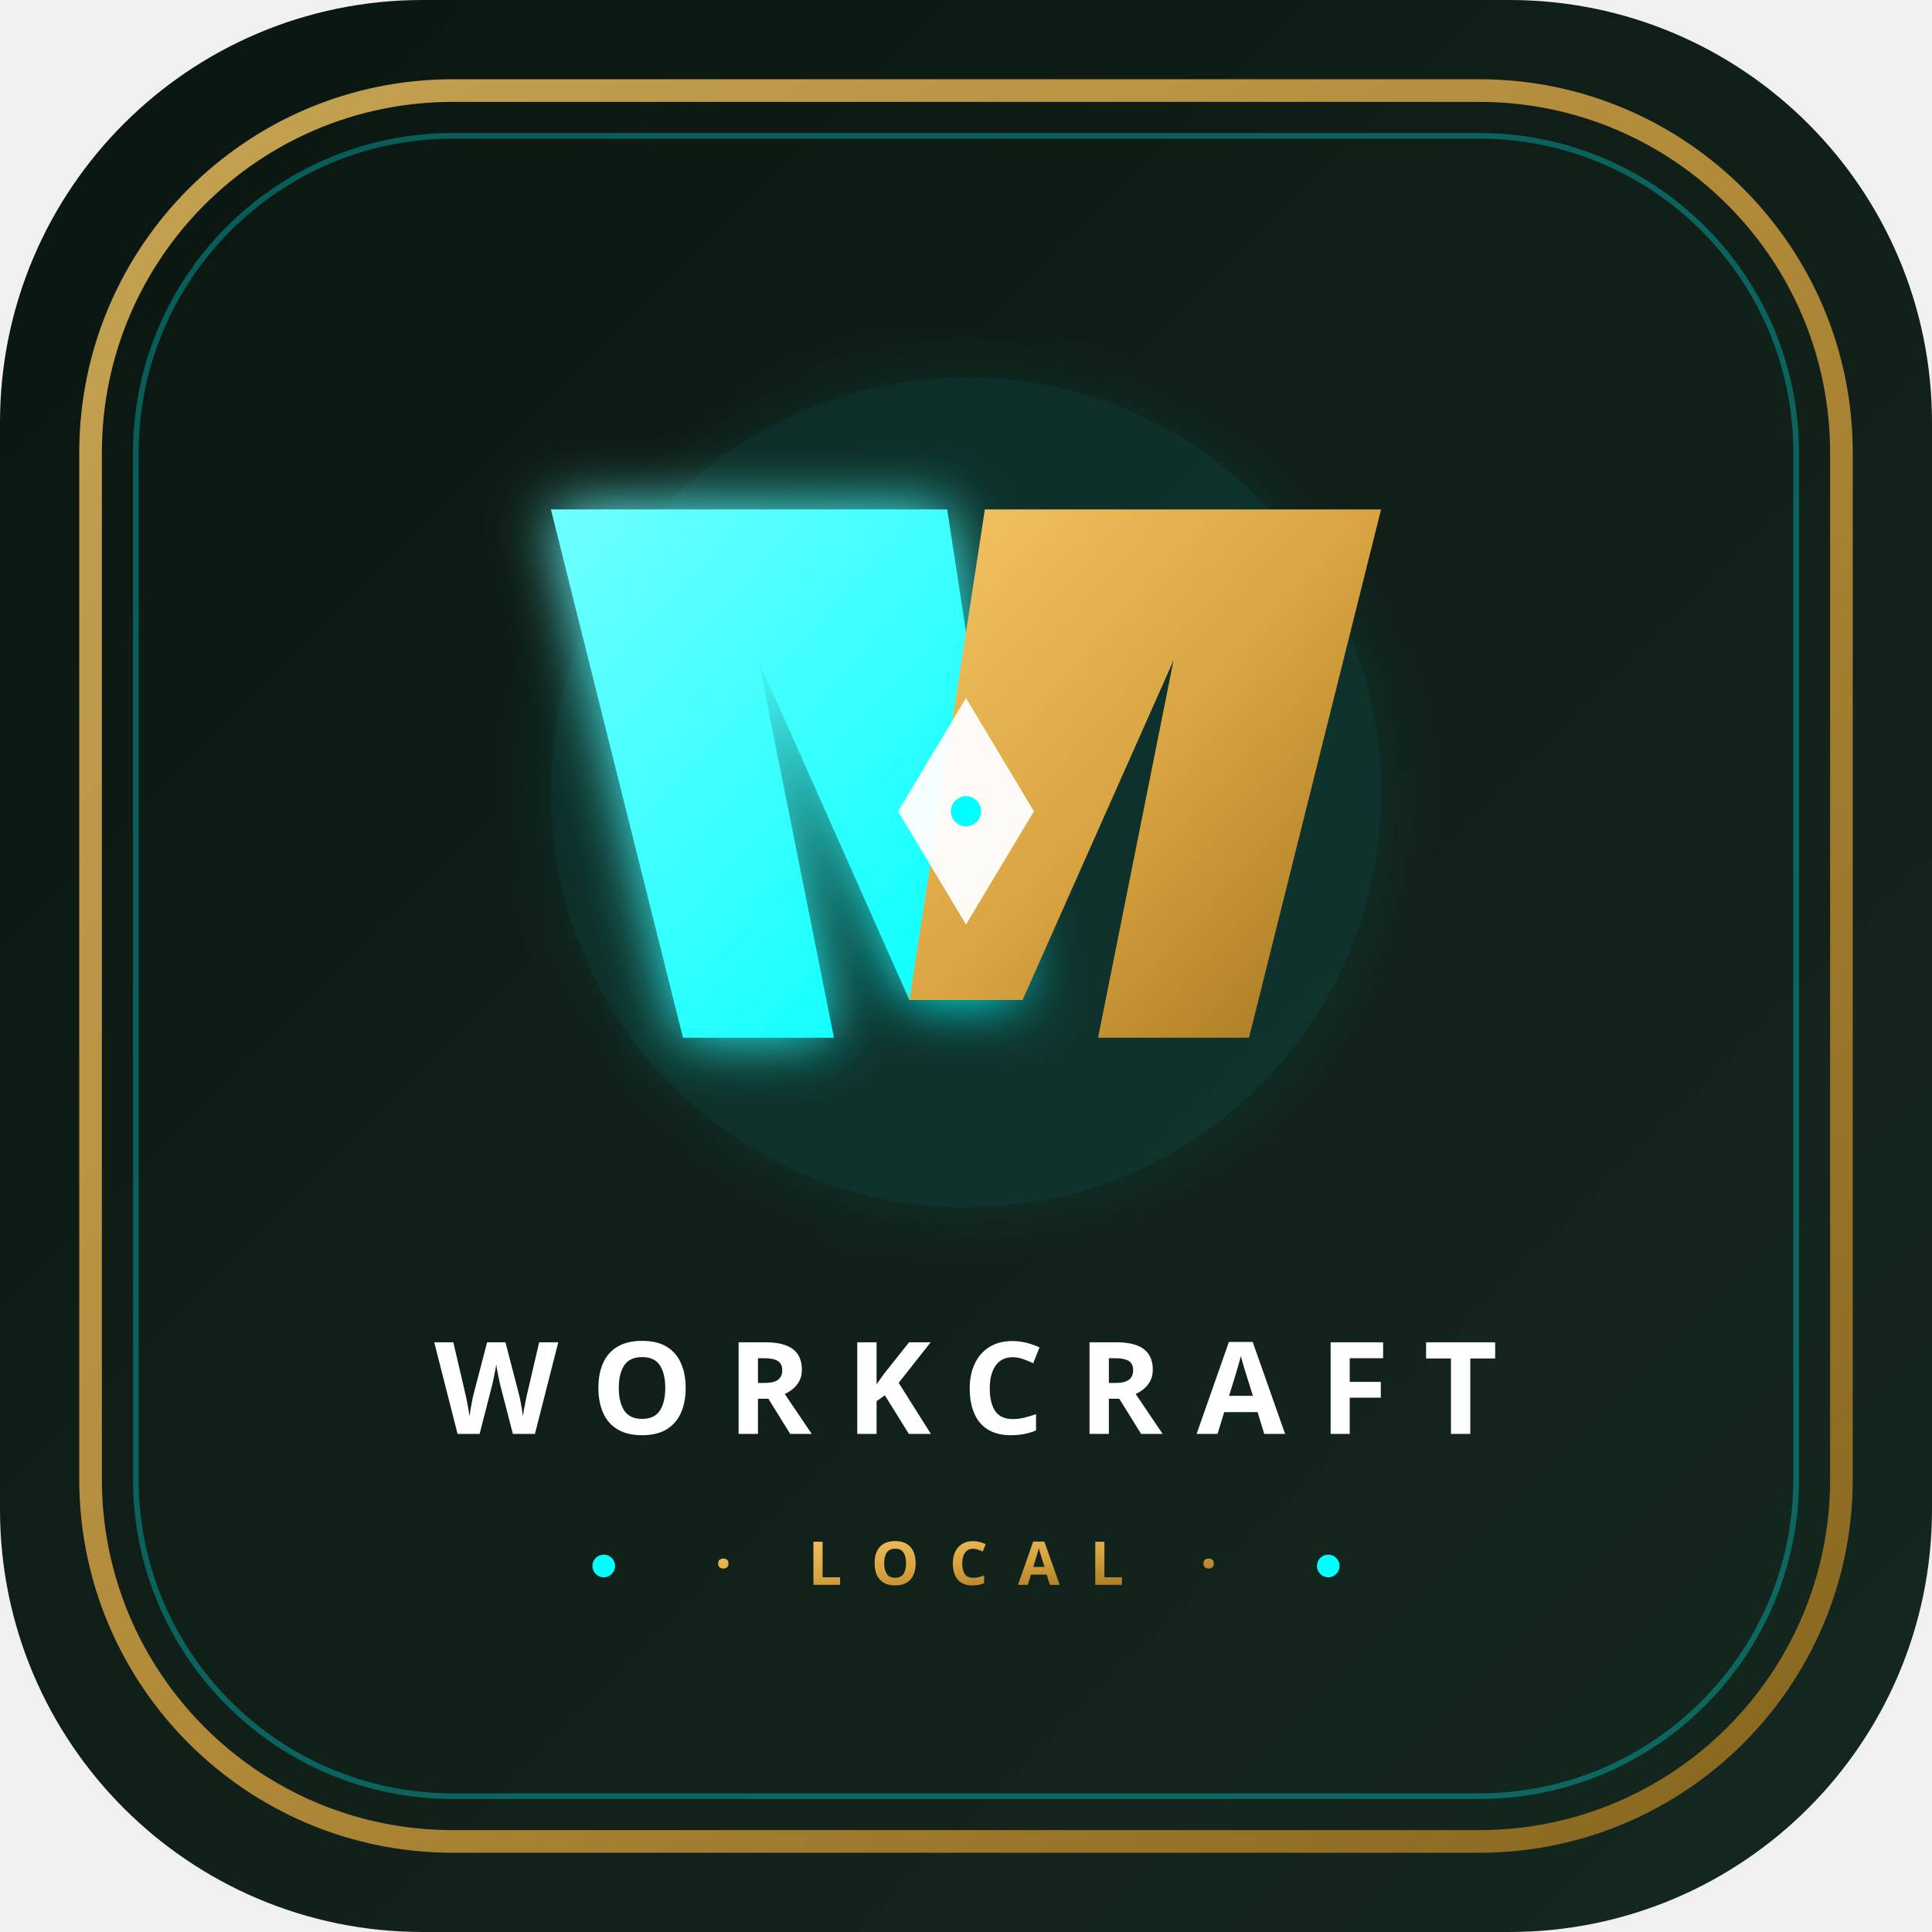
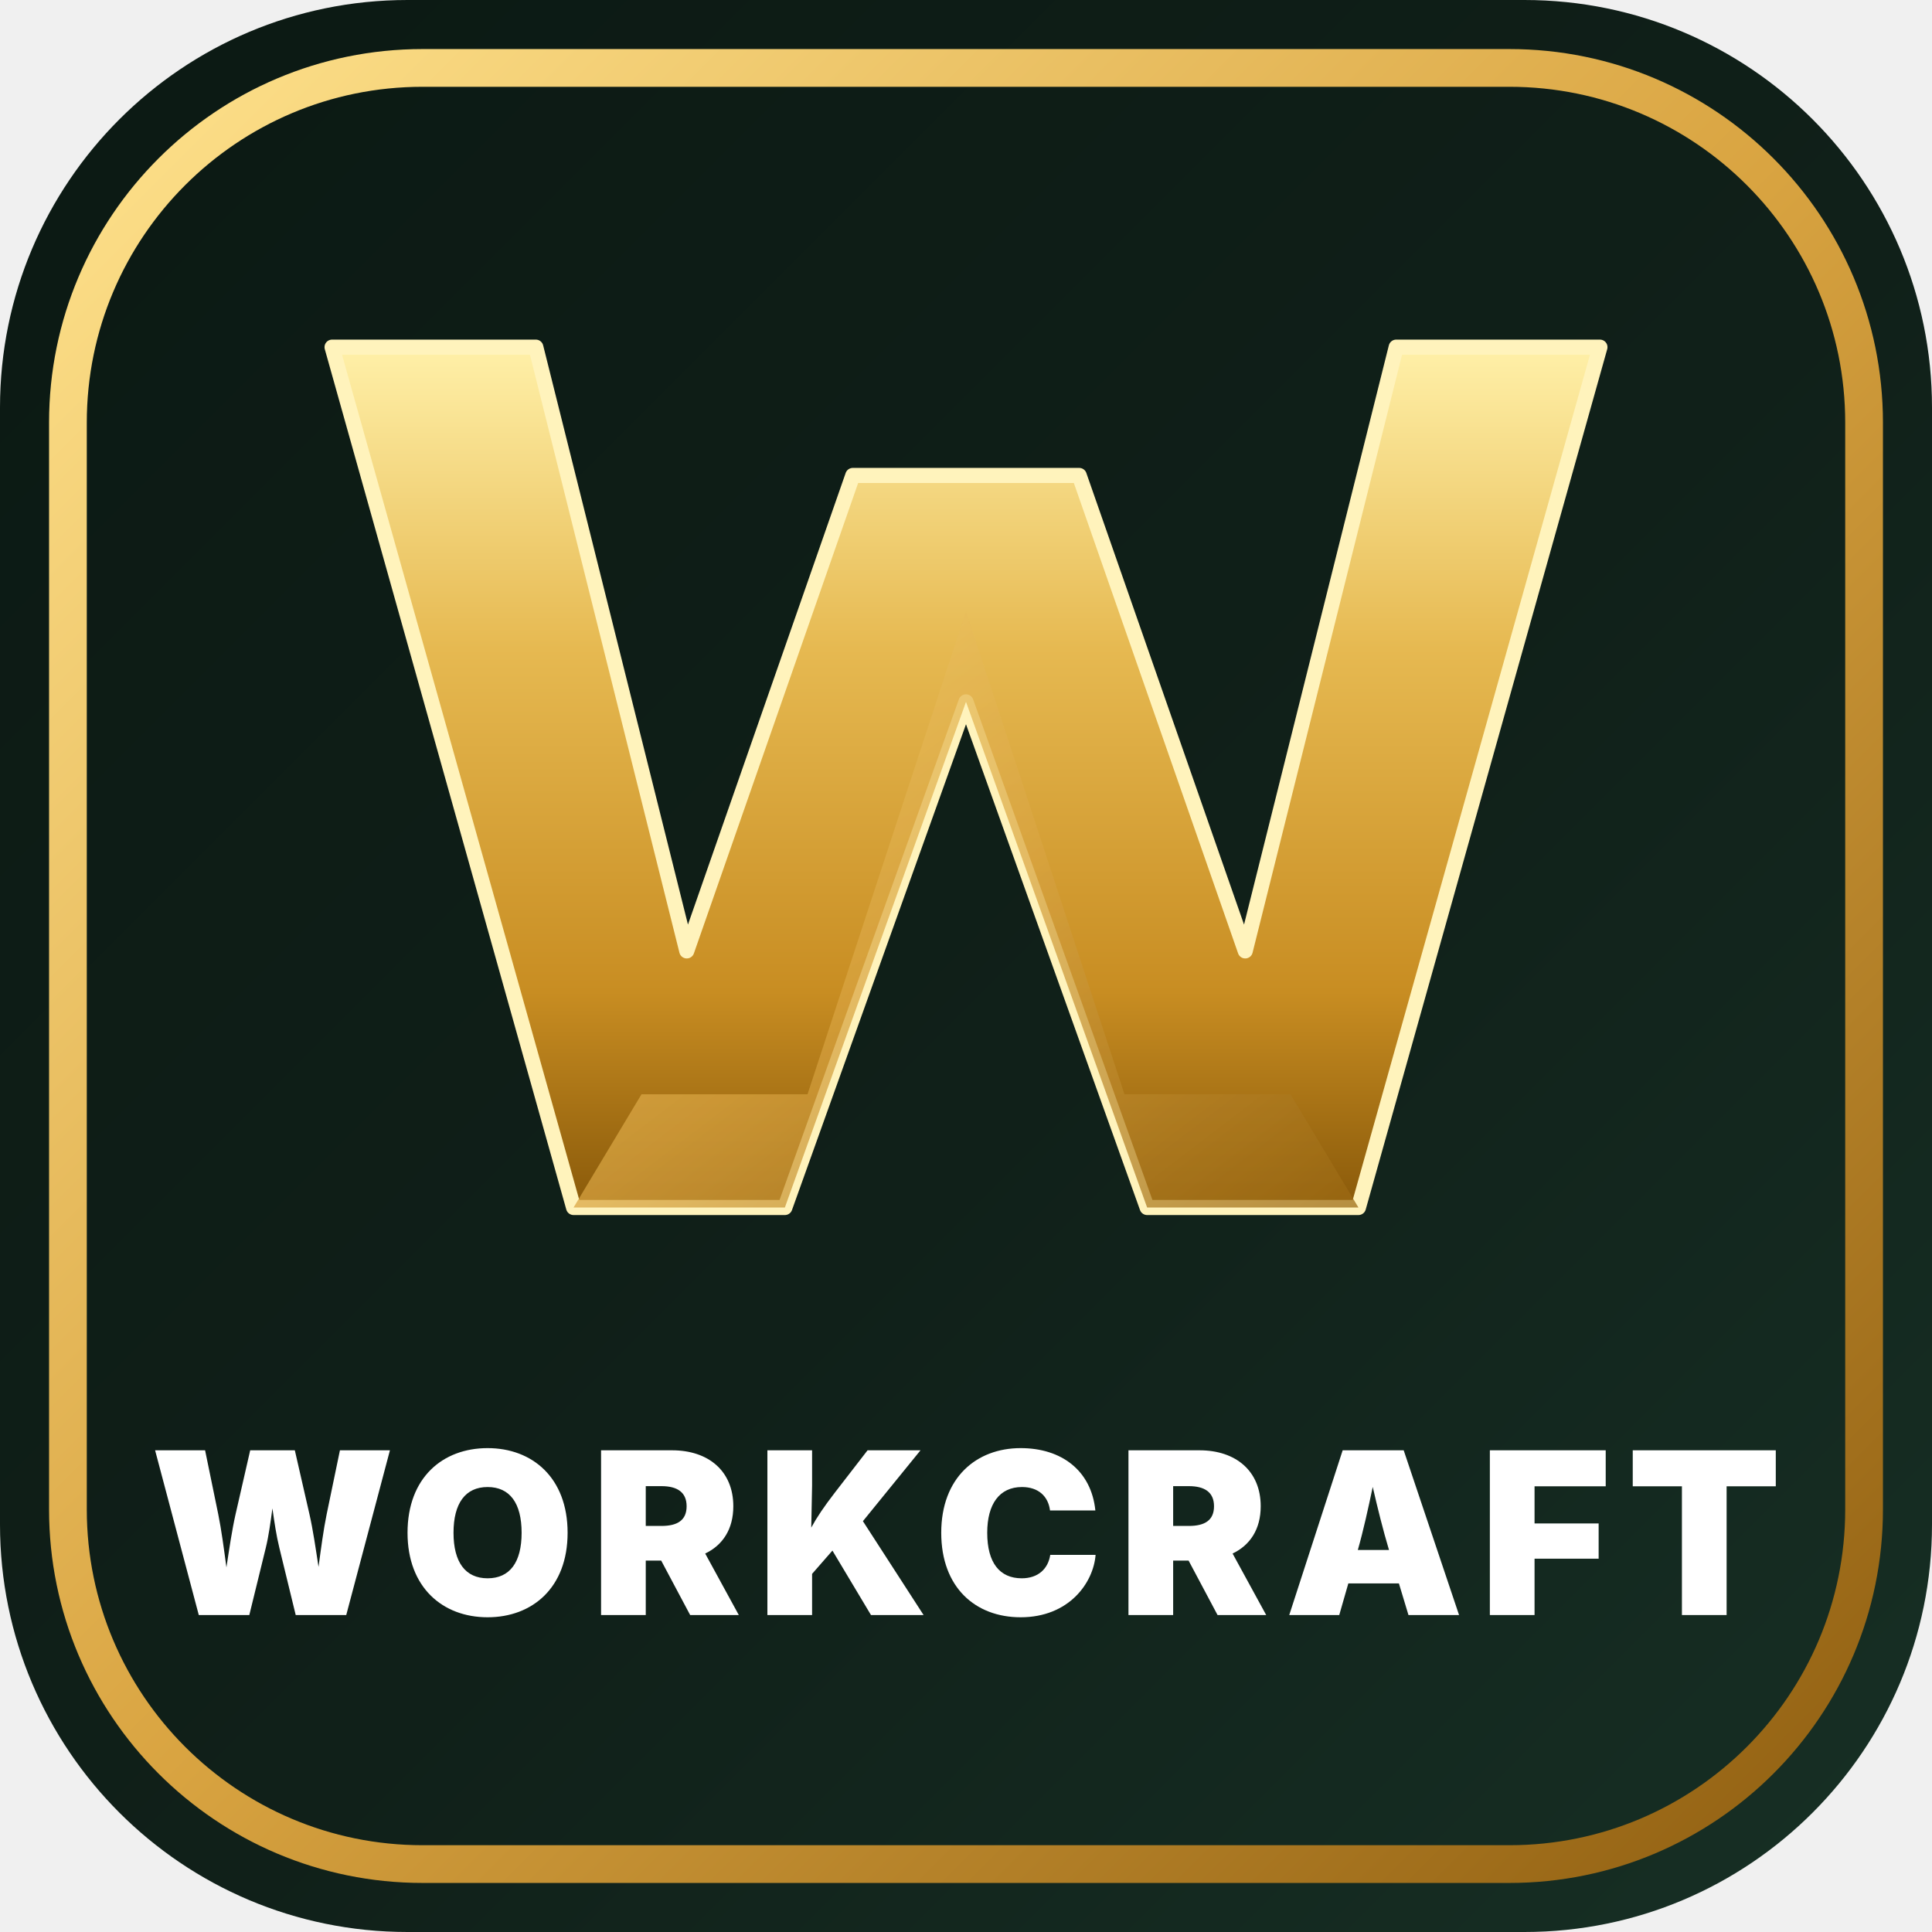
- <svg xmlns="http://www.w3.org/2000/svg" viewBox="0 0 512 512" width="100%" height="100%">
+ <svg xmlns="http://www.w3.org/2000/svg" viewBox="0 0 512 512" width="512" height="512">
  <defs>
-     <linearGradient id="bgGrad" x1="0%" y1="0%" x2="100%" y2="100%">
-       <stop offset="0%" stop-color="#0a1510" />
-       <stop offset="50%" stop-color="#102019" />
-       <stop offset="100%" stop-color="#142820" />
+     <linearGradient id="emeraldBg" x1="0%" y1="0%" x2="100%" y2="100%">
+       <stop offset="0%" stop-color="#0B1913" />
+       <stop offset="55%" stop-color="#102019" />
+       <stop offset="100%" stop-color="#173025" />
    </linearGradient>
-     <linearGradient id="goldGrad" x1="0%" y1="0%" x2="100%" y2="100%">
-       <stop offset="0%" stop-color="#F3C663" />
+     <linearGradient id="goldBullionLight" x1="0%" y1="0%" x2="0%" y2="100%">
+       <stop offset="0%" stop-color="#FFF0A8" />
+       <stop offset="35%" stop-color="#E6B951" />
+       <stop offset="75%" stop-color="#C88D22" />
+       <stop offset="100%" stop-color="#8A5A0A" />
+     </linearGradient>
+     <linearGradient id="goldBullionSide" x1="0%" y1="0%" x2="100%" y2="100%">
+       <stop offset="0%" stop-color="#F7D574" />
      <stop offset="50%" stop-color="#D9A441" />
-       <stop offset="100%" stop-color="#A2741E" />
+       <stop offset="100%" stop-color="#9A6812" />
    </linearGradient>
-     <linearGradient id="cyanGrad" x1="0%" y1="0%" x2="100%" y2="100%">
-       <stop offset="0%" stop-color="#70FFFF" />
-       <stop offset="100%" stop-color="#00FFFF" />
+     <linearGradient id="borderGold" x1="0%" y1="0%" x2="100%" y2="100%">
+       <stop offset="0%" stop-color="#FFE38E" />
+       <stop offset="50%" stop-color="#D9A441" />
+       <stop offset="100%" stop-color="#8F5E10" />
    </linearGradient>
-     <filter id="glow" x="-20%" y="-20%" width="140%" height="140%">
-       <feGaussianBlur stdDeviation="8" result="blur" />
-       <feComposite in="SourceGraphic" in2="blur" operator="over" />
-     </filter>
  </defs>
-   <rect width="512" height="512" rx="112" fill="url(#bgGrad)" />
-   <rect x="24" y="24" width="464" height="464" rx="96" fill="none" stroke="url(#goldGrad)" stroke-width="6" stroke-opacity="0.8" />
-   <rect x="36" y="36" width="440" height="440" rx="84" fill="none" stroke="#00FFFF" stroke-width="1.5" stroke-opacity="0.3" />
-   <g transform="translate(256, 210)">
-     <circle cx="0" cy="0" r="110" fill="#00FFFF" opacity="0.08" filter="url(#glow)" />
-     <path d="M -110,-75 L -75,65 L -35,65 L -55,-35 L -15,55 L 15,55 L -5,-75 Z" fill="url(#cyanGrad)" filter="url(#glow)" />
-     <path d="M 110,-75 L 75,65 L 35,65 L 55,-35 L 15,55 L -15,55 L 5,-75 Z" fill="url(#goldGrad)" />
-     <polygon points="0,-25 18,5 0,35 -18,5" fill="#FFFFFF" opacity="0.95" />
-     <circle cx="0" cy="5" r="4" fill="#00FFFF" />
+   <rect width="512" height="512" rx="108" fill="url(#emeraldBg)" />
+   <rect x="18" y="18" width="476" height="476" rx="94" fill="none" stroke="url(#borderGold)" stroke-width="10" />
+   <g transform="translate(256, 204)">
+     <polygon points="-168,-112 -114,-112 -74,48 -30,-78 30,-78 74,48 114,-112 168,-112 104,116 48,116 0,-18 -48,116 -104,116" fill="url(#goldBullionLight)" stroke="#FFF3BC" stroke-width="4" stroke-linejoin="round" />
+     <polygon points="-104,116 -48,116 0,-18 48,116 104,116 86,86 42,86 0,-42 -42,86 -86,86" fill="url(#goldBullionSide)" opacity="0.72" />
  </g>
-   <text x="256" y="380" font-family="'JetBrains Mono', 'Plus Jakarta Sans', system-ui, sans-serif" font-weight="900" font-size="34" letter-spacing="9" fill="#FFFFFF" text-anchor="middle">WORKCRAFT</text>
-   <text x="256" y="420" font-family="'JetBrains Mono', system-ui, sans-serif" font-weight="700" font-size="16" letter-spacing="8" fill="url(#goldGrad)" text-anchor="middle">· LOCAL ·</text>
-   <circle cx="160" cy="415" r="3" fill="#00FFFF" />
-   <circle cx="352" cy="415" r="3" fill="#00FFFF" />
+   <text x="256" y="428" font-family="Arial Black, 'Plus Jakarta Sans', system-ui, -apple-system, sans-serif" font-weight="900" font-size="60" letter-spacing="4" fill="#FFFFFF" text-anchor="middle">WORKCRAFT</text>
</svg>
